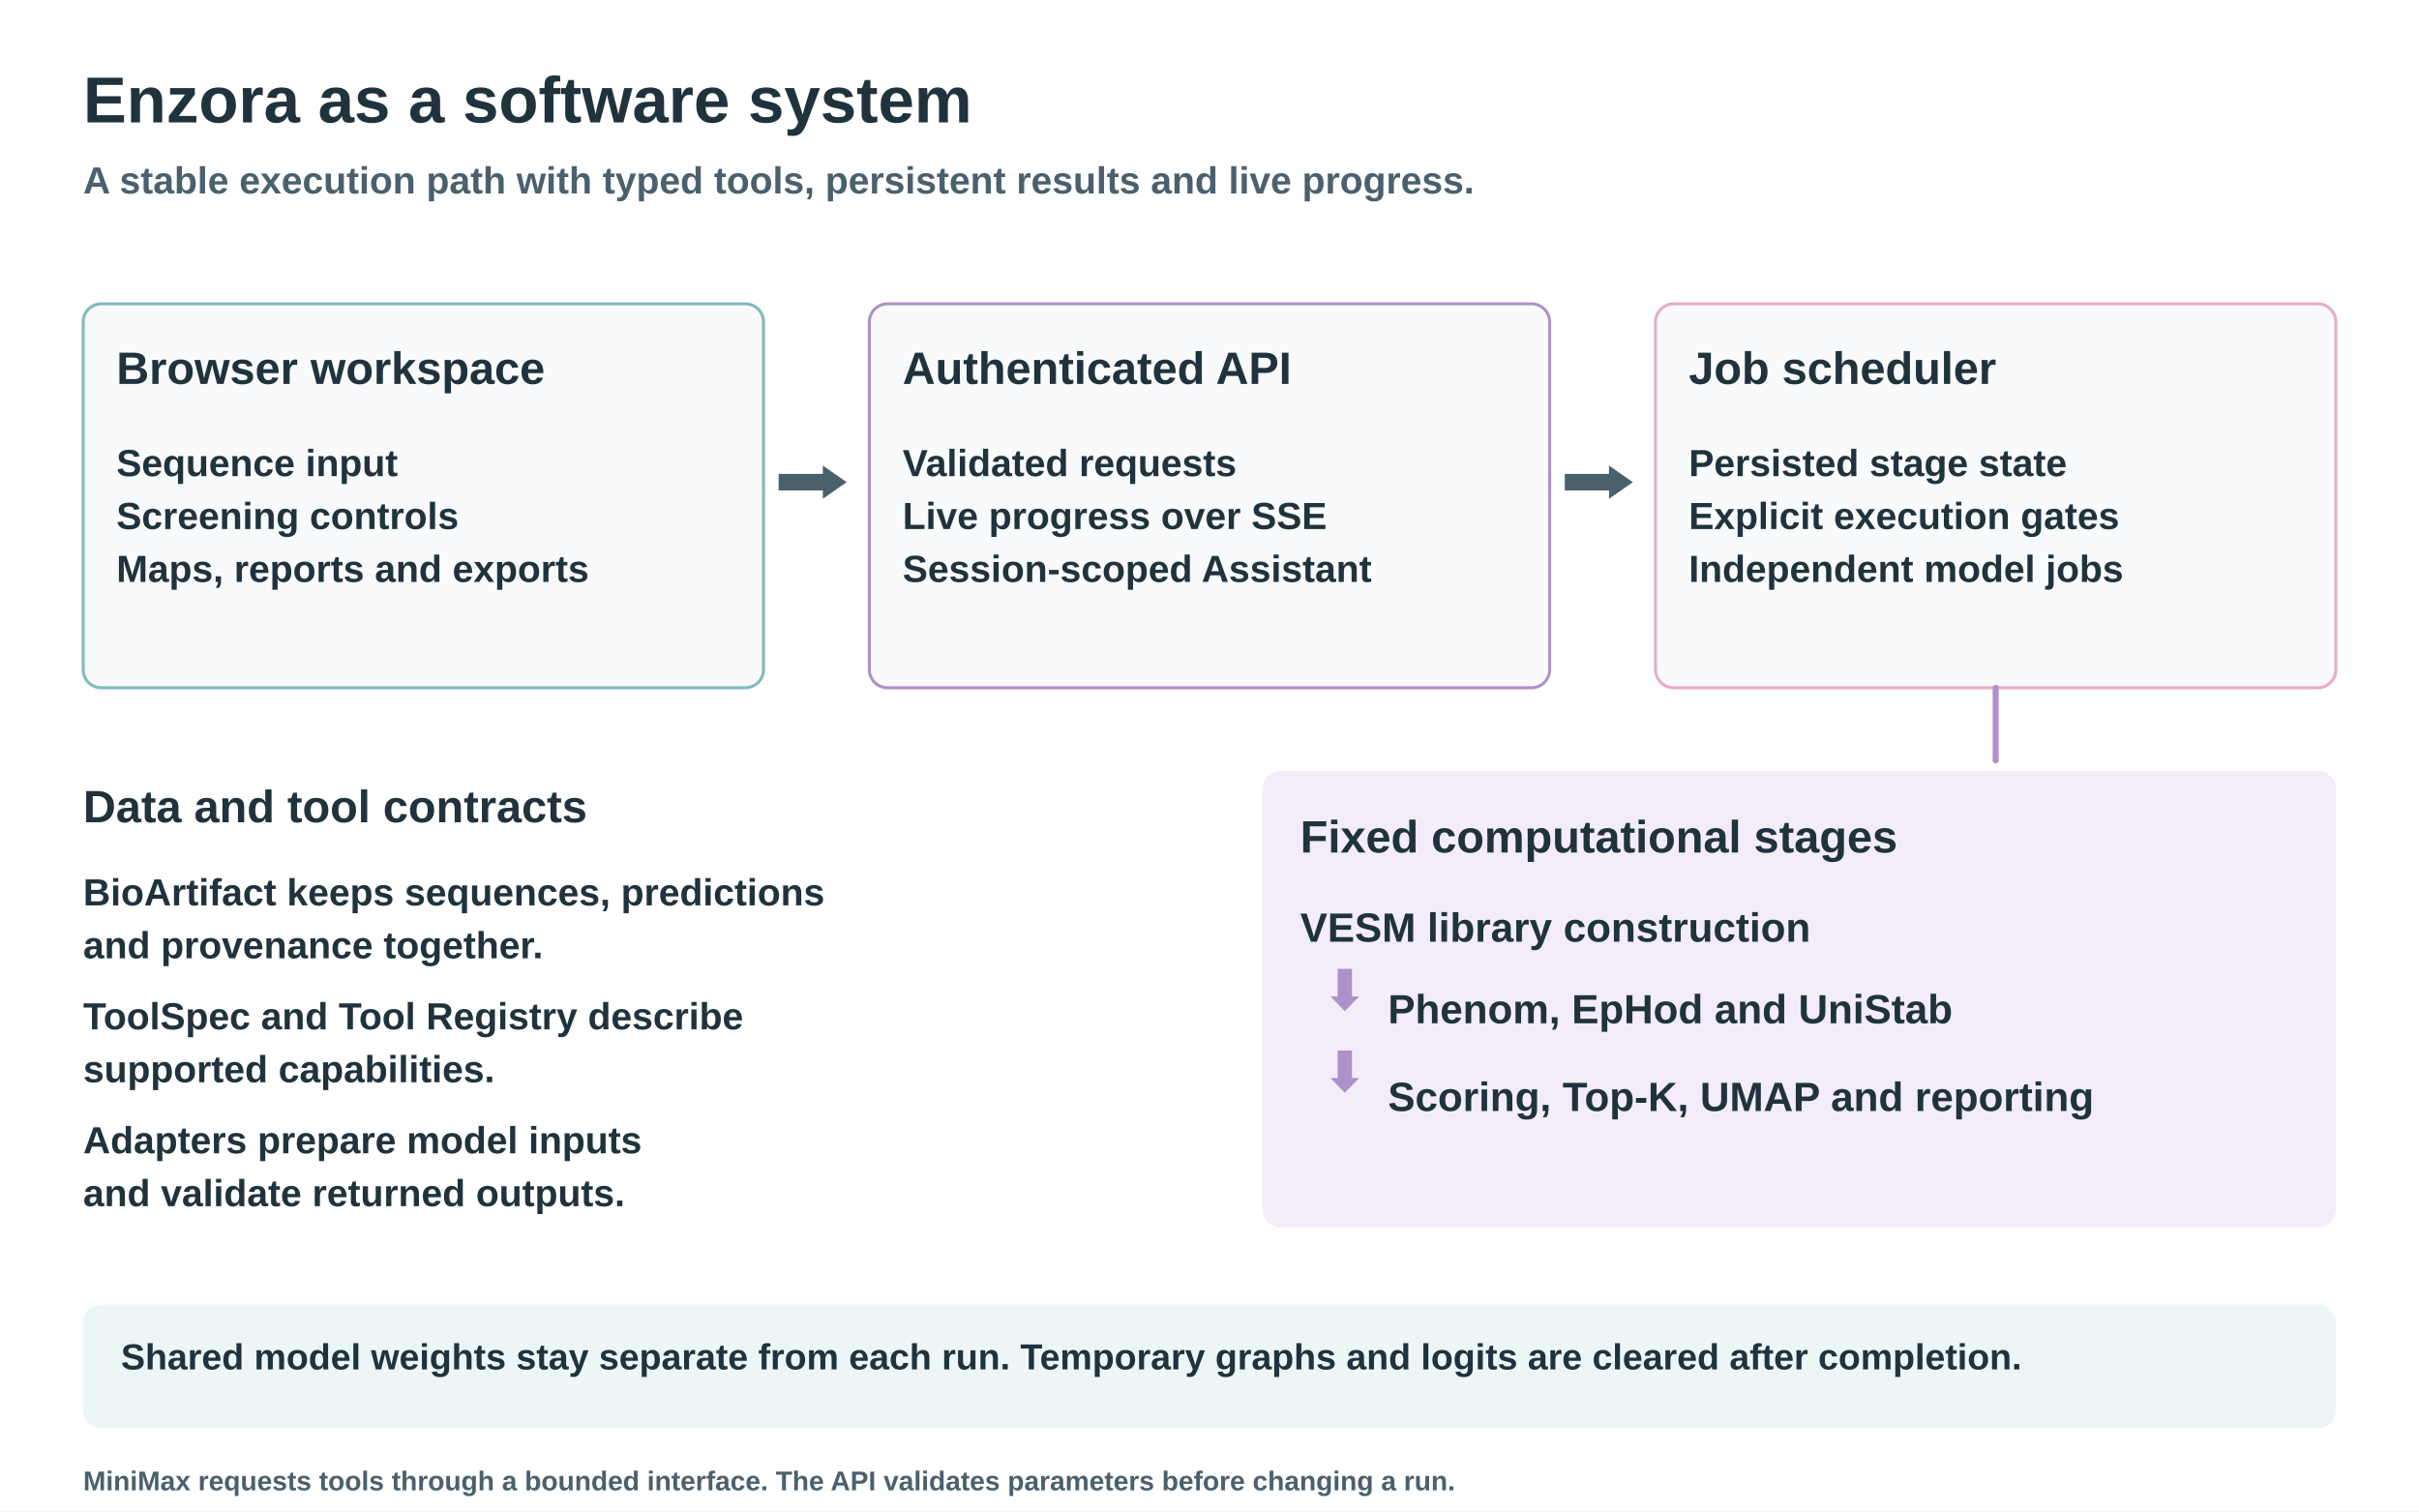
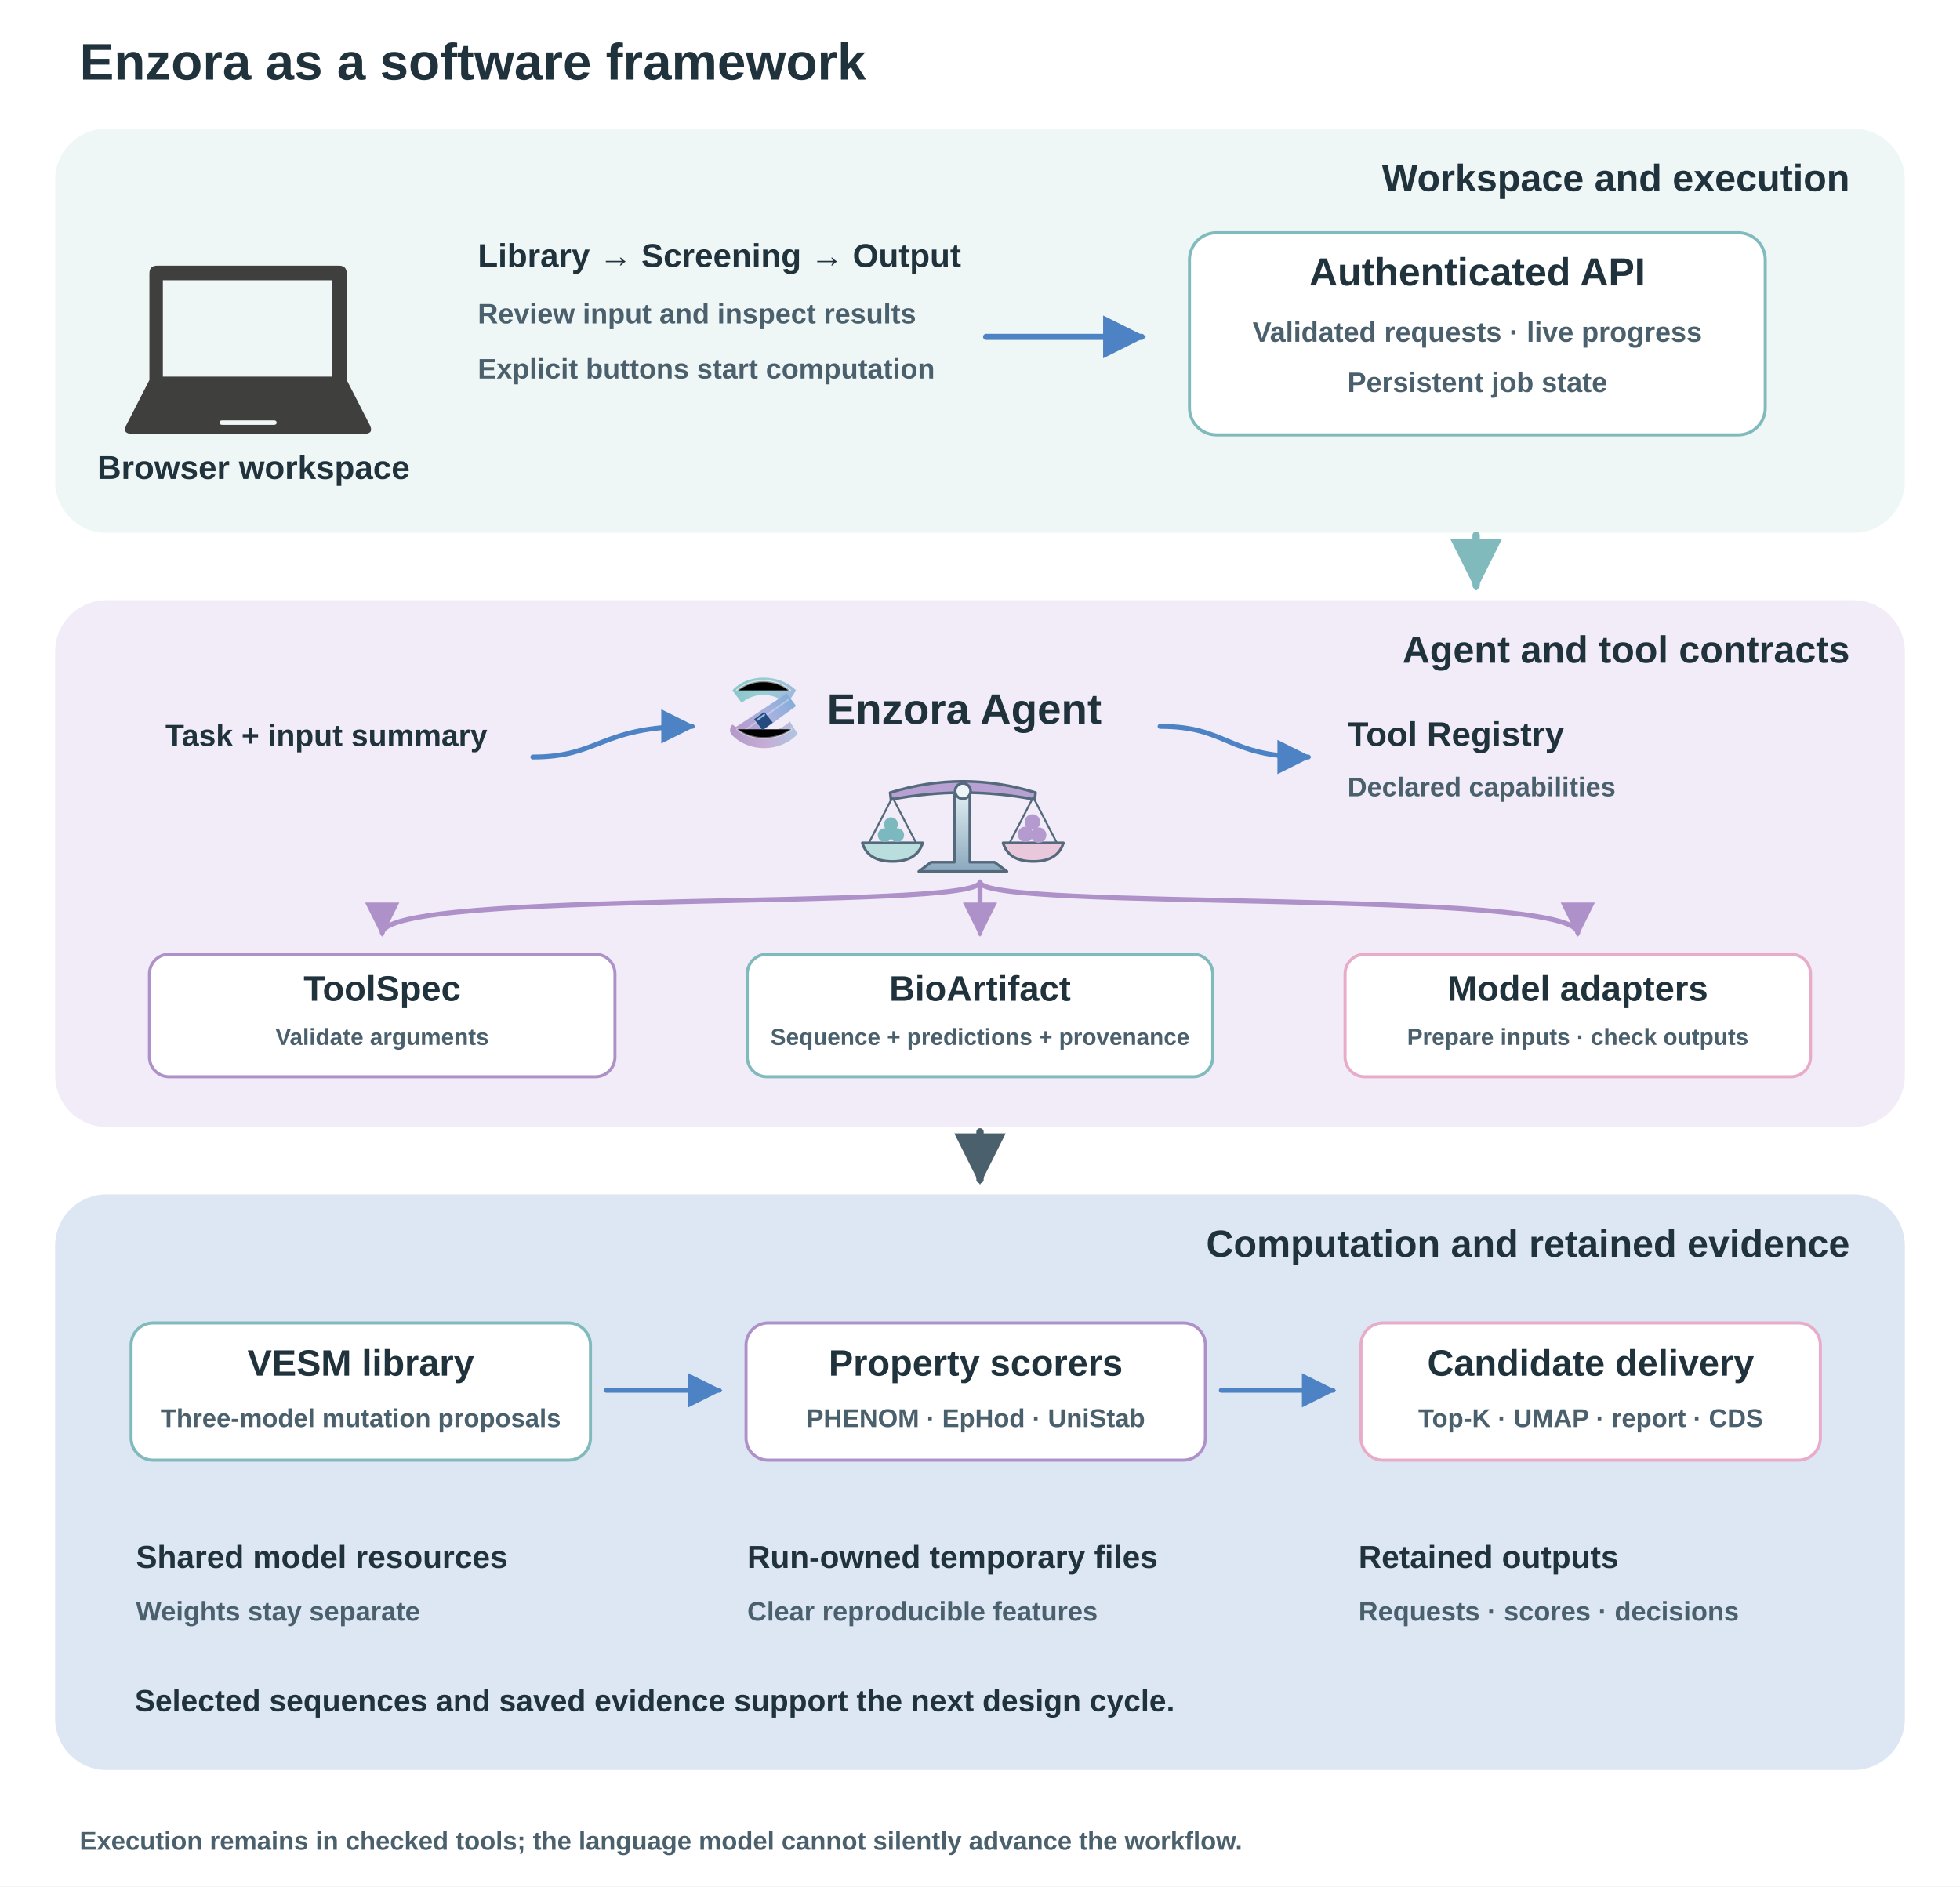
- <svg xmlns="http://www.w3.org/2000/svg" width="180mm" height="112.50mm" viewBox="0 0 1600 1000" role="img">
-   <rect x="0" y="0" width="1600" height="1000" rx="0" fill="white" stroke="none" stroke-width="2" />
-   <text x="55" y="81" font-family="Arial, Helvetica, sans-serif" font-size="43" font-weight="700" fill="#20333D">
-     <tspan x="55" dy="0">Enzora as a software system</tspan>
-   </text>
-   <text x="55" y="128" font-family="Arial, Helvetica, sans-serif" font-size="25" font-weight="700" fill="#4B606D">
-     <tspan x="55" dy="0">A stable execution path with typed tools, persistent results and live progress.</tspan>
-   </text>
-   <rect x="55" y="201" width="450" height="254" rx="12" fill="#F8FAFC" stroke="#81BABC" stroke-width="2" />
-   <text x="77" y="254" font-family="Arial, Helvetica, sans-serif" font-size="30" font-weight="700" fill="#20333D">
-     <tspan x="77" dy="0">Browser workspace</tspan>
-   </text>
-   <text x="77" y="315" font-family="Arial, Helvetica, sans-serif" font-size="25" font-weight="700" fill="#20333D">
-     <tspan x="77" dy="0">Sequence input</tspan>
-     <tspan x="77" dy="35.0">Screening controls</tspan>
-     <tspan x="77" dy="35.0">Maps, reports and exports</tspan>
-   </text>
-   <rect x="575" y="201" width="450" height="254" rx="12" fill="#F8FAFC" stroke="#AE91C8" stroke-width="2" />
-   <text x="597" y="254" font-family="Arial, Helvetica, sans-serif" font-size="30" font-weight="700" fill="#20333D">
-     <tspan x="597" dy="0">Authenticated API</tspan>
-   </text>
-   <text x="597" y="315" font-family="Arial, Helvetica, sans-serif" font-size="25" font-weight="700" fill="#20333D">
-     <tspan x="597" dy="0">Validated requests</tspan>
-     <tspan x="597" dy="35.0">Live progress over SSE</tspan>
-     <tspan x="597" dy="35.0">Session-scoped Assistant</tspan>
-   </text>
-   <rect x="1095" y="201" width="450" height="254" rx="12" fill="#F8FAFC" stroke="#E8ACC9" stroke-width="2" />
-   <text x="1117" y="254" font-family="Arial, Helvetica, sans-serif" font-size="30" font-weight="700" fill="#20333D">
-     <tspan x="1117" dy="0">Job scheduler</tspan>
-   </text>
-   <text x="1117" y="315" font-family="Arial, Helvetica, sans-serif" font-size="25" font-weight="700" fill="#20333D">
-     <tspan x="1117" dy="0">Persisted stage state</tspan>
-     <tspan x="1117" dy="35.0">Explicit execution gates</tspan>
-     <tspan x="1117" dy="35.0">Independent model jobs</tspan>
-   </text>
-   <path d="M515,313.5h29.25v-5.5l15.75,11.0l-15.75,11.0v-5.5H515Z" fill="#4B606D" />
-   <path d="M1035,313.5h29.25v-5.5l15.75,11.0l-15.75,11.0v-5.5H1035Z" fill="#4B606D" />
-   <text x="55" y="544" font-family="Arial, Helvetica, sans-serif" font-size="30" font-weight="700" fill="#20333D">
-     <tspan x="55" dy="0">Data and tool contracts</tspan>
-   </text>
-   <text x="55" y="599" font-family="Arial, Helvetica, sans-serif" font-size="25" font-weight="700" fill="#20333D">
-     <tspan x="55" dy="0">BioArtifact keeps sequences, predictions</tspan>
-     <tspan x="55" dy="35.0">and provenance together.</tspan>
-   </text>
-   <text x="55" y="681" font-family="Arial, Helvetica, sans-serif" font-size="25" font-weight="700" fill="#20333D">
-     <tspan x="55" dy="0">ToolSpec and Tool Registry describe</tspan>
-     <tspan x="55" dy="35.0">supported capabilities.</tspan>
-   </text>
-   <text x="55" y="763" font-family="Arial, Helvetica, sans-serif" font-size="25" font-weight="700" fill="#20333D">
-     <tspan x="55" dy="0">Adapters prepare model inputs</tspan>
-     <tspan x="55" dy="35.0">and validate returned outputs.</tspan>
-   </text>
-   <rect x="835" y="510" width="710" height="302" rx="12" fill="#F2EDF8" stroke="none" stroke-width="2" />
-   <text x="860" y="564" font-family="Arial, Helvetica, sans-serif" font-size="30" font-weight="700" fill="#20333D">
-     <tspan x="860" dy="0">Fixed computational stages</tspan>
-   </text>
-   <text x="860" y="623" font-family="Arial, Helvetica, sans-serif" font-size="27" font-weight="700" fill="#20333D">
-     <tspan x="860" dy="0">VESM library construction</tspan>
-   </text>
-   <path d="M884.75,641h9.5v18.2h4.75l-9.5,9.8l-9.5,-9.8h4.75Z" fill="#AE91C8" />
-   <text x="918" y="677" font-family="Arial, Helvetica, sans-serif" font-size="27" font-weight="700" fill="#20333D">
-     <tspan x="918" dy="0">Phenom, EpHod and UniStab</tspan>
-   </text>
-   <path d="M884.75,695h9.5v18.2h4.75l-9.5,9.8l-9.5,-9.8h4.75Z" fill="#AE91C8" />
-   <text x="918" y="735" font-family="Arial, Helvetica, sans-serif" font-size="27" font-weight="700" fill="#20333D">
-     <tspan x="918" dy="0">Scoring, Top-K, UMAP and reporting</tspan>
-   </text>
-   <path d="M1320,455L1320,503" stroke="#AE91C8" stroke-width="4" stroke-linecap="round" fill="none" />
-   <rect x="55" y="863" width="1490" height="82" rx="12" fill="#EDF6F7" stroke="none" stroke-width="2" />
-   <text x="80" y="906" font-family="Arial, Helvetica, sans-serif" font-size="24" font-weight="700" fill="#20333D">
-     <tspan x="80" dy="0">Shared model weights stay separate from each run. Temporary graphs and logits are cleared after completion.</tspan>
-   </text>
-   <text x="55" y="986" font-family="Arial, Helvetica, sans-serif" font-size="18" font-weight="700" fill="#4B606D">
-     <tspan x="55" dy="0">MiniMax requests tools through a bounded interface. The API validates parameters before changing a run.</tspan>
-   </text>
+ <svg xmlns="http://www.w3.org/2000/svg" viewBox="0 0 1600 1540" width="1600" height="1540" role="img">
+   <defs>
+     <marker id="arrow-blue" viewBox="0 0 10 10" refX="9" refY="5" markerWidth="7" markerHeight="7" orient="auto">
+       <path d="M0 0L10 5L0 10Z" fill="#4D83C4" />
+     </marker>
+     <marker id="arrow-purple" viewBox="0 0 10 10" refX="9" refY="5" markerWidth="7" markerHeight="7" orient="auto">
+       <path d="M0 0L10 5L0 10Z" fill="#AE91C8" />
+     </marker>
+     <marker id="arrow-teal" viewBox="0 0 10 10" refX="9" refY="5" markerWidth="7" markerHeight="7" orient="auto">
+       <path d="M0 0L10 5L0 10Z" fill="#81BABC" />
+     </marker>
+     <marker id="arrow-muted" viewBox="0 0 10 10" refX="9" refY="5" markerWidth="7" markerHeight="7" orient="auto">
+       <path d="M0 0L10 5L0 10Z" fill="#4B606D" />
+     </marker>
+   </defs>
+   <rect x="0" y="0" width="1600" height="1540" rx="0" fill="#FFFFFF" stroke="none" stroke-width="2.5" />
+   <text x="65" y="65" font-family="Arial,Helvetica,sans-serif" font-size="42" font-weight="700" text-anchor="start" fill="#20333D">Enzora as a software framework</text>
+   <rect x="45" y="105" width="1510" height="330" rx="42" fill="#EFF6F6" stroke="none" stroke-width="2.5" />
+   <text x="1510" y="156" font-family="Arial,Helvetica,sans-serif" font-size="31" font-weight="700" text-anchor="end" fill="#20333D">Workspace and execution</text>
+   <rect x="45" y="490" width="1510" height="430" rx="42" fill="#F1ECF8" stroke="none" stroke-width="2.5" />
+   <text x="1510" y="541" font-family="Arial,Helvetica,sans-serif" font-size="31" font-weight="700" text-anchor="end" fill="#20333D">Agent and tool contracts</text>
+   <rect x="45" y="975" width="1510" height="470" rx="42" fill="#DDE6F3" stroke="none" stroke-width="2.5" />
+   <text x="1510" y="1026" font-family="Arial,Helvetica,sans-serif" font-size="31" font-weight="700" text-anchor="end" fill="#20333D">Computation and retained evidence</text>
+   <svg x="100" y="208" width="205" height="155" viewBox="23 33 224 154">
+     <g id="laptop-laptop-computer" fill="#3F3F3D">
+       <path id="laptop-laptop-silhouette" fill-rule="evenodd" d="M54 35H216Q223 35 223 42V137L243.5 177Q247.5 185 238.5 185H31.5Q22.5 185 26.5 177L47 137V42Q47 35 54 35Z M59 48V134H210V48Z M112 173H158Q160.5 173 160.5 175Q160.5 177 158 177H112Q109.5 177 109.5 175Q109.5 173 112 173Z" />
+     </g>
+   </svg>
+   <text x="207" y="391" font-family="Arial,Helvetica,sans-serif" font-size="27" font-weight="700" text-anchor="middle" fill="#20333D">Browser workspace</text>
+   <text x="390" y="218" font-family="Arial,Helvetica,sans-serif" font-size="27" font-weight="700" text-anchor="start" fill="#20333D">Library → Screening → Output</text>
+   <text x="390" y="264" font-family="Arial,Helvetica,sans-serif" font-size="23" font-weight="700" text-anchor="start" fill="#4B606D">Review input and inspect results</text>
+   <text x="390" y="309" font-family="Arial,Helvetica,sans-serif" font-size="23" font-weight="700" text-anchor="start" fill="#4B606D">Explicit buttons start computation</text>
+   <path d="M805 275H932" fill="none" stroke="#4D83C4" stroke-width="5" stroke-linecap="round" stroke-linejoin="round" marker-end="url(#arrow-blue)" />
+   <rect x="971" y="190" width="470" height="165" rx="22" fill="#FFFFFF" stroke="#81BABC" stroke-width="2.5" />
+   <text x="1206" y="233" font-family="Arial,Helvetica,sans-serif" font-size="32" font-weight="700" text-anchor="middle" fill="#20333D">Authenticated API</text>
+   <text x="1206" y="279" font-family="Arial,Helvetica,sans-serif" font-size="23" font-weight="700" text-anchor="middle" fill="#4B606D">Validated requests · live progress</text>
+   <text x="1206" y="320" font-family="Arial,Helvetica,sans-serif" font-size="23" font-weight="700" text-anchor="middle" fill="#4B606D">Persistent job state</text>
+   <path d="M1205 437V478" fill="none" stroke="#81BABC" stroke-width="6" stroke-linecap="round" stroke-linejoin="round" marker-end="url(#arrow-teal)" />
+   <svg x="587" y="545" width="70" height="70" viewBox="0 0 64 64">
+     <defs>
+       <linearGradient id="systemlogo-enzora-fold-top" x1="10" y1="13" x2="53" y2="31" gradientUnits="userSpaceOnUse">
+         <stop stop-color="#83C6C6" />
+         <stop offset=".5" stop-color="#9BCDD5" />
+         <stop offset="1" stop-color="#9DB5DE" />
+       </linearGradient>
+       <linearGradient id="systemlogo-enzora-fold-middle" x1="49" y1="22" x2="19" y2="47" gradientUnits="userSpaceOnUse">
+         <stop stop-color="#85ACD9" />
+         <stop offset=".47" stop-color="#A7B2DF" />
+         <stop offset="1" stop-color="#B79BCD" />
+       </linearGradient>
+       <linearGradient id="systemlogo-enzora-fold-bottom" x1="13" y1="42" x2="53" y2="52" gradientUnits="userSpaceOnUse">
+         <stop stop-color="#B49AC8" />
+         <stop offset=".58" stop-color="#C6AED5" />
+         <stop offset="1" stop-color="#ADC7E0" />
+       </linearGradient>
+       <linearGradient id="systemlogo-enzora-fold-light" x1="24" y1="11" x2="48" y2="47" gradientUnits="userSpaceOnUse">
+         <stop stop-color="white" stop-opacity=".68" />
+         <stop offset="1" stop-color="white" stop-opacity=".08" />
+       </linearGradient>
+     </defs>
+     <g id="systemlogo-folded-z-ribbon" transform="translate(-4 -5) scale(1.16)">
+       <path d="M12 19C22 8 42 8 53 19L47 28C39 20 26 20 18 27Z" fill="url(#systemlogo-enzora-fold-top)" />
+       <path d="M47 21L53 29 23 51 12 44Z" fill="url(#systemlogo-enzora-fold-middle)" />
+       <path d="M12 41C23 49 40 48 49 39L54 47C43 59 23 59 12 48C10 46 10 43 12 41Z" fill="url(#systemlogo-enzora-fold-bottom)" />
+       <path d="M15 19C24 11 40 11 49 19" stroke="white" stroke-opacity=".58" stroke-width="1.4" stroke-linecap="round" />
+       <path d="M48 25L18 46" stroke="white" stroke-opacity=".32" stroke-width="1.1" stroke-linecap="round" />
+       <path d="M15 44C25 52 41 51 50 44" stroke="white" stroke-opacity=".38" stroke-width="1.2" stroke-linecap="round" />
+       <path d="M26 37.5L32.5 32.8 38 39.7 31.4 44.5Z" fill="#234B80" />
+       <path d="M28 38L32.5 34.7" stroke="#A8CBE8" stroke-opacity=".85" stroke-width="1.15" stroke-linecap="round" />
+     </g>
+   </svg>
+   <text x="675" y="591" font-family="Arial,Helvetica,sans-serif" font-size="35" font-weight="700" text-anchor="start" fill="#20333D">Enzora Agent</text>
+   <svg x="695" y="618" width="182" height="101" viewBox="0 0 280 160">
+     <defs>
+       <linearGradient id="systembalance-beam" x2="0" y2="1">
+         <stop stop-color="#DDEBF0" />
+         <stop offset="1" stop-color="#8BA8BD" />
+       </linearGradient>
+     </defs>
+     <g stroke="#55697C" stroke-width="3.5" stroke-linejoin="round">
+       <path d="M83 148h114l-16-12h-32V49h-20v87H99Z" fill="url(#systembalance-beam)" />
+       <path d="M46 46Q140 17 234 46l-1 9Q141 37 47 55Z" fill="#B7A0D2" />
+       <circle cx="140" cy="44" r="10" fill="#EEF5F9" />
+       <path d="M49 52 18 112m31-60 31 60m151-60-31 60m31-60 31 60" fill="none" stroke-width="2.5" />
+       <path d="M10 111h78q-7 24-39 24t-39-24Z" fill="#B9DEDD" />
+       <path d="M192 111h78q-7 24-39 24t-39-24Z" fill="#EAC8DC" />
+     </g>
+     <g fill="#7CB9BE">
+       <circle cx="39" cy="101" r="9" />
+       <circle cx="55" cy="101" r="9" />
+       <circle cx="47" cy="87" r="9" />
+     </g>
+     <g fill="#B59ACF">
+       <circle cx="221" cy="100" r="10" />
+       <circle cx="238" cy="101" r="10" />
+       <circle cx="230" cy="84" r="10" />
+     </g>
+   </svg>
+   <text x="135" y="609" font-family="Arial,Helvetica,sans-serif" font-size="25" font-weight="700" text-anchor="start" fill="#20333D">Task + input summary</text>
+   <path d="M435 618C490 618 490 593 565 593" fill="none" stroke="#4D83C4" stroke-width="4" stroke-linecap="round" stroke-linejoin="round" marker-end="url(#arrow-blue)" />
+   <text x="1100" y="609" font-family="Arial,Helvetica,sans-serif" font-size="28" font-weight="700" text-anchor="start" fill="#20333D">Tool Registry</text>
+   <text x="1100" y="650" font-family="Arial,Helvetica,sans-serif" font-size="22" font-weight="700" text-anchor="start" fill="#4B606D">Declared capabilities</text>
+   <path d="M947 593C1003 593 1001 618 1068 618" fill="none" stroke="#4D83C4" stroke-width="4" stroke-linecap="round" stroke-linejoin="round" marker-end="url(#arrow-blue)" />
+   <rect x="122" y="779" width="380" height="100" rx="16" fill="#FFFFFF" stroke="#AE91C8" stroke-width="2.5" />
+   <text x="312" y="817" font-family="Arial,Helvetica,sans-serif" font-size="29" font-weight="700" text-anchor="middle" fill="#20333D">ToolSpec</text>
+   <text x="312" y="853" font-family="Arial,Helvetica,sans-serif" font-size="19" font-weight="700" text-anchor="middle" fill="#4B606D">Validate arguments</text>
+   <rect x="610" y="779" width="380" height="100" rx="16" fill="#FFFFFF" stroke="#81BABC" stroke-width="2.5" />
+   <text x="800" y="817" font-family="Arial,Helvetica,sans-serif" font-size="29" font-weight="700" text-anchor="middle" fill="#20333D">BioArtifact</text>
+   <text x="800" y="853" font-family="Arial,Helvetica,sans-serif" font-size="19" font-weight="700" text-anchor="middle" fill="#4B606D">Sequence + predictions + provenance</text>
+   <rect x="1098" y="779" width="380" height="100" rx="16" fill="#FFFFFF" stroke="#E8ACC9" stroke-width="2.5" />
+   <text x="1288" y="817" font-family="Arial,Helvetica,sans-serif" font-size="29" font-weight="700" text-anchor="middle" fill="#20333D">Model adapters</text>
+   <text x="1288" y="853" font-family="Arial,Helvetica,sans-serif" font-size="19" font-weight="700" text-anchor="middle" fill="#4B606D">Prepare inputs · check outputs</text>
+   <path d="M800 720C800 744 312 725 312 762" fill="none" stroke="#AE91C8" stroke-width="4" stroke-linecap="round" stroke-linejoin="round" marker-end="url(#arrow-purple)" />
+   <path d="M800 720V762" fill="none" stroke="#AE91C8" stroke-width="4" stroke-linecap="round" stroke-linejoin="round" marker-end="url(#arrow-purple)" />
+   <path d="M800 720C800 744 1288 725 1288 762" fill="none" stroke="#AE91C8" stroke-width="4" stroke-linecap="round" stroke-linejoin="round" marker-end="url(#arrow-purple)" />
+   <path d="M800 924V963" fill="none" stroke="#4B606D" stroke-width="6" stroke-linecap="round" stroke-linejoin="round" marker-end="url(#arrow-muted)" />
+   <rect x="107" y="1080" width="375" height="112" rx="18" fill="#FFFFFF" stroke="#81BABC" stroke-width="2.5" />
+   <text x="294.5" y="1123" font-family="Arial,Helvetica,sans-serif" font-size="30" font-weight="700" text-anchor="middle" fill="#20333D">VESM library</text>
+   <text x="294.5" y="1165" font-family="Arial,Helvetica,sans-serif" font-size="21" font-weight="700" text-anchor="middle" fill="#4B606D">Three-model mutation proposals</text>
+   <rect x="609" y="1080" width="375" height="112" rx="18" fill="#FFFFFF" stroke="#AE91C8" stroke-width="2.5" />
+   <text x="796.5" y="1123" font-family="Arial,Helvetica,sans-serif" font-size="30" font-weight="700" text-anchor="middle" fill="#20333D">Property scorers</text>
+   <text x="796.5" y="1165" font-family="Arial,Helvetica,sans-serif" font-size="21" font-weight="700" text-anchor="middle" fill="#4B606D">PHENOM · EpHod · UniStab</text>
+   <rect x="1111" y="1080" width="375" height="112" rx="18" fill="#FFFFFF" stroke="#E8ACC9" stroke-width="2.5" />
+   <text x="1298.5" y="1123" font-family="Arial,Helvetica,sans-serif" font-size="30" font-weight="700" text-anchor="middle" fill="#20333D">Candidate delivery</text>
+   <text x="1298.5" y="1165" font-family="Arial,Helvetica,sans-serif" font-size="21" font-weight="700" text-anchor="middle" fill="#4B606D">Top-K · UMAP · report · CDS</text>
+   <path d="M495 1135H587" fill="none" stroke="#4D83C4" stroke-width="4" stroke-linecap="round" stroke-linejoin="round" marker-end="url(#arrow-blue)" />
+   <path d="M997 1135H1088" fill="none" stroke="#4D83C4" stroke-width="4" stroke-linecap="round" stroke-linejoin="round" marker-end="url(#arrow-blue)" />
+   <text x="111" y="1280" font-family="Arial,Helvetica,sans-serif" font-size="26" font-weight="700" text-anchor="start" fill="#20333D">Shared model resources</text>
+   <text x="111" y="1323" font-family="Arial,Helvetica,sans-serif" font-size="22" font-weight="700" text-anchor="start" fill="#4B606D">Weights stay separate</text>
+   <text x="610" y="1280" font-family="Arial,Helvetica,sans-serif" font-size="26" font-weight="700" text-anchor="start" fill="#20333D">Run-owned temporary files</text>
+   <text x="610" y="1323" font-family="Arial,Helvetica,sans-serif" font-size="22" font-weight="700" text-anchor="start" fill="#4B606D">Clear reproducible features</text>
+   <text x="1109" y="1280" font-family="Arial,Helvetica,sans-serif" font-size="26" font-weight="700" text-anchor="start" fill="#20333D">Retained outputs</text>
+   <text x="1109" y="1323" font-family="Arial,Helvetica,sans-serif" font-size="22" font-weight="700" text-anchor="start" fill="#4B606D">Requests · scores · decisions</text>
+   <text x="110" y="1397" font-family="Arial,Helvetica,sans-serif" font-size="25" font-weight="700" text-anchor="start" fill="#20333D">Selected sequences and saved evidence support the next design cycle.</text>
+   <text x="65" y="1510" font-family="Arial,Helvetica,sans-serif" font-size="21" font-weight="700" text-anchor="start" fill="#4B606D">Execution remains in checked tools; the language model cannot silently advance the workflow.</text>
</svg>
